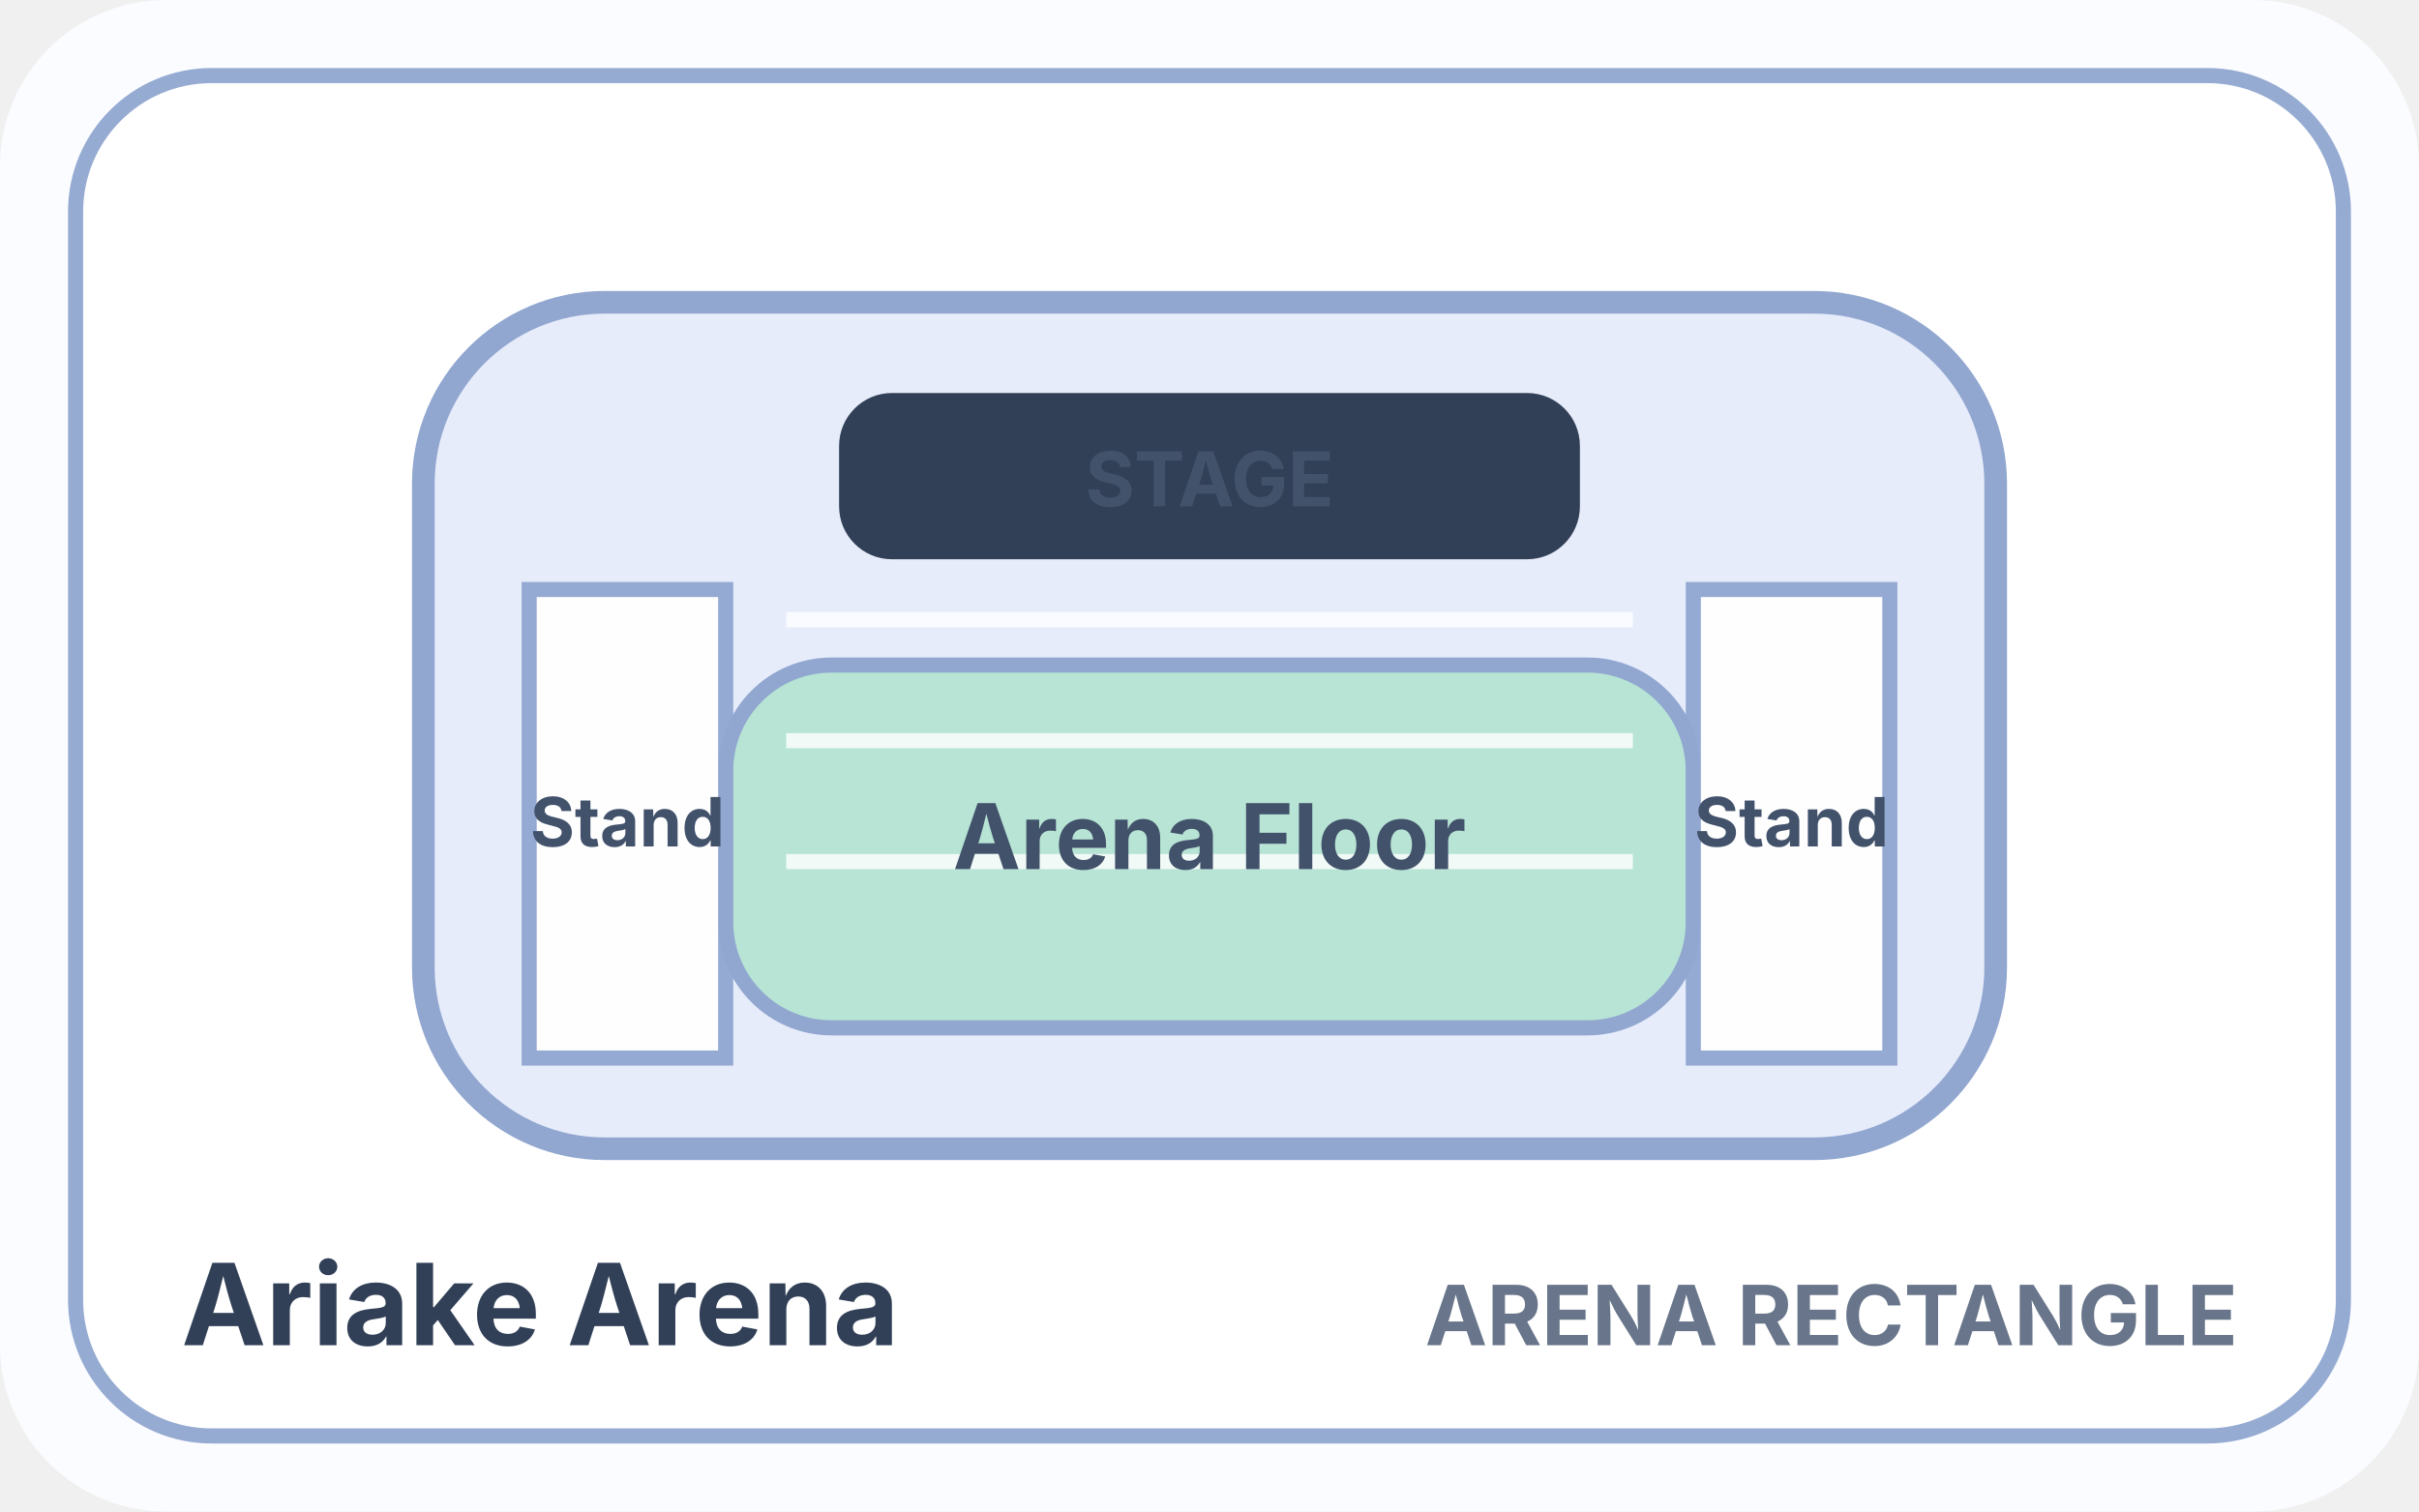
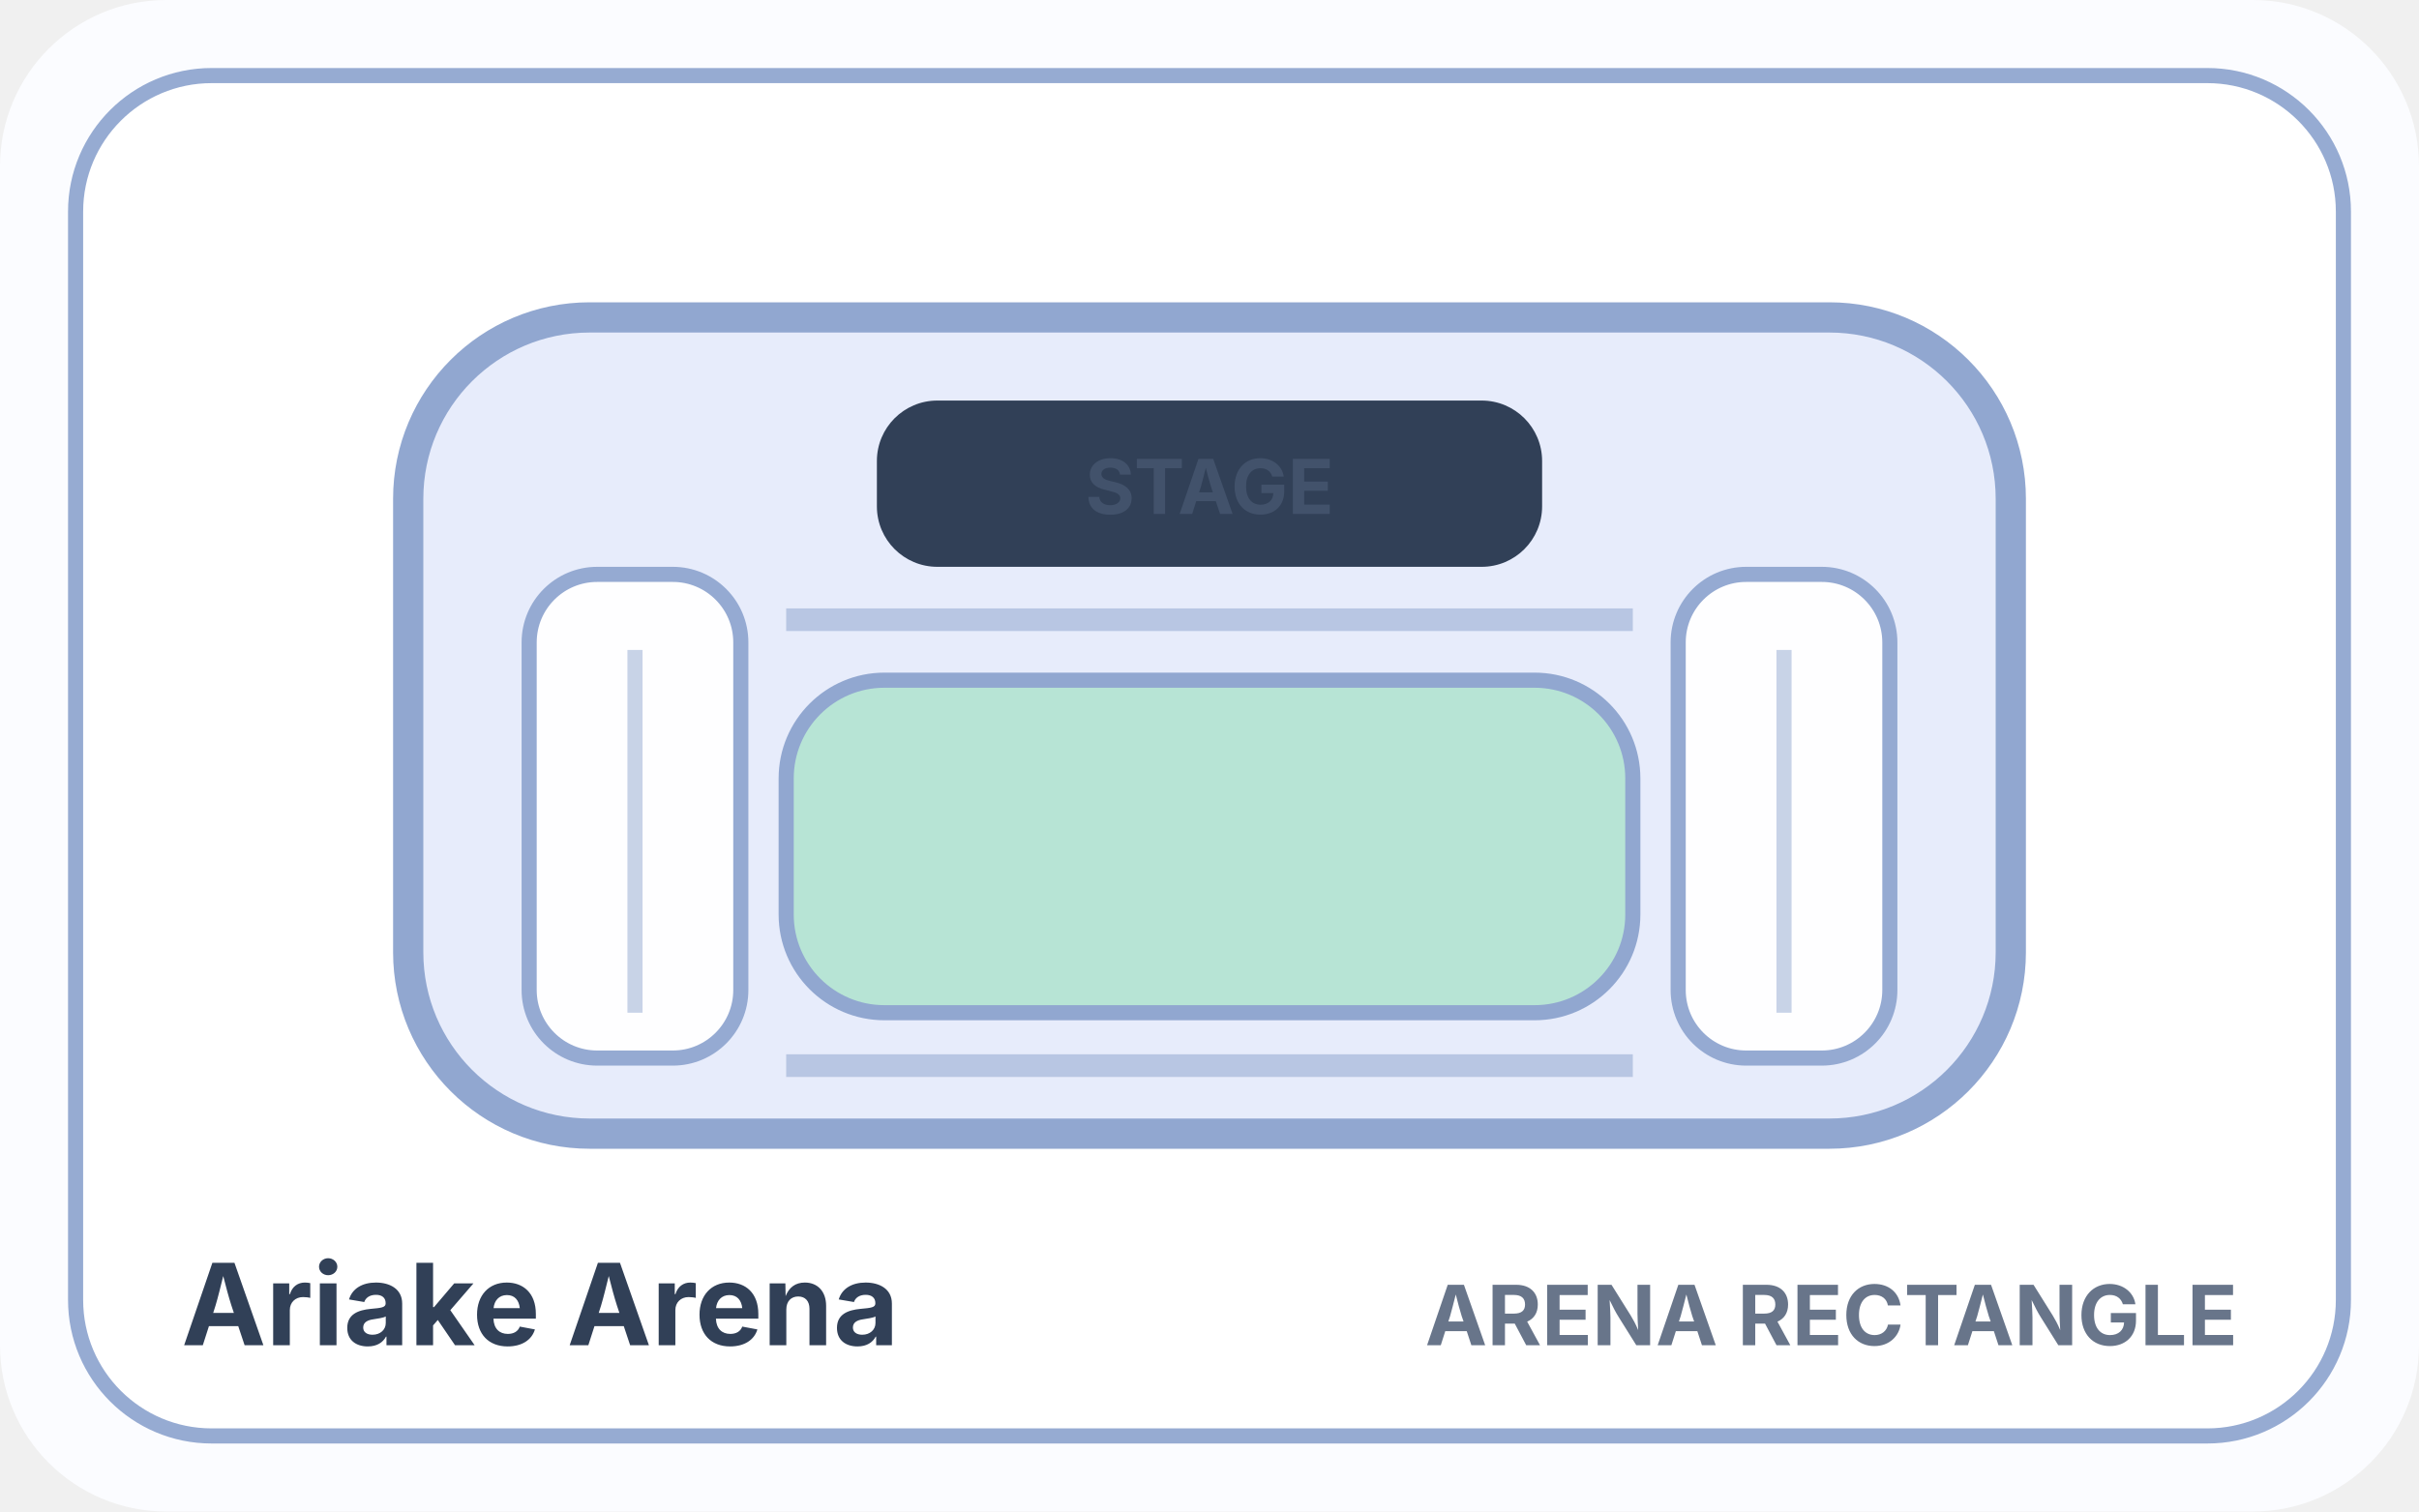
<svg xmlns="http://www.w3.org/2000/svg" viewBox="0 0 320 200" role="img" aria-labelledby="title desc">
  <rect width="320" height="200" rx="22" fill="#fbfcff" />
  <rect x="10" y="10" width="300" height="180" rx="18" fill="white" stroke="#91a7d0" stroke-width="2" opacity="0.95" />
-   <rect x="56" y="40" width="208" height="112" rx="24" fill="#e7ecfb" stroke="#91a7d0" stroke-width="3" />
-   <rect x="111" y="52" width="98" height="22" rx="7" fill="#314057" />
-   <rect x="96" y="88" width="128" height="48" rx="14" fill="#b7e4d5" stroke="#91a7d0" stroke-width="2" />
-   <path d="M70 78 h26 v62 h-26 z M224 78 h26 v62 h-26 z" fill="white" stroke="#91a7d0" stroke-width="2" opacity="0.95" />
-   <path d="M104 82 H216" fill="none" stroke="#ffffff" stroke-width="2" opacity="0.8" />
-   <path d="M104 98 H216" fill="none" stroke="#ffffff" stroke-width="2" opacity="0.8" />
-   <path d="M104 114 H216" fill="none" stroke="#ffffff" stroke-width="2" opacity="0.8" />
-   <text x="160" y="67" text-anchor="middle" fill="#42526b" font-family="Inter, Arial, sans-serif" font-size="10" font-weight="700">STAGE</text>
-   <text x="160" y="115" text-anchor="middle" fill="#42526b" font-family="Inter, Arial, sans-serif" font-size="12" font-weight="700">Arena Floor</text>
-   <text x="83" y="112" text-anchor="middle" fill="#42526b" font-family="Inter, Arial, sans-serif" font-size="9" font-weight="700">Stand</text>
-   <text x="237" y="112" text-anchor="middle" fill="#42526b" font-family="Inter, Arial, sans-serif" font-size="9" font-weight="700">Stand</text>
+   <rect x="54" y="42" width="212" height="108" rx="24" fill="#e7ecfb" stroke="#91a7d0" stroke-width="4" />
+   <rect x="116" y="53" width="88" height="22" rx="8" fill="#314057" />
+   <rect x="104" y="90" width="112" height="44" rx="13" fill="#b7e4d5" stroke="#91a7d0" stroke-width="2" />
+   <rect x="70" y="76" width="28" height="64" rx="9" fill="white" stroke="#91a7d0" stroke-width="2" opacity="0.95" />
+   <rect x="222" y="76" width="28" height="64" rx="9" fill="white" stroke="#91a7d0" stroke-width="2" opacity="0.95" />
+   <path d="M104 82 H216 M104 141 H216" stroke="#91a7d0" stroke-width="3" opacity="0.55" />
+   <path d="M84 86 v48 M236 86 v48" stroke="#91a7d0" stroke-width="2" opacity="0.5" />
+   <text x="160" y="68" text-anchor="middle" fill="#42526b" font-family="Inter, Arial, sans-serif" font-size="10" font-weight="700">STAGE</text>
  <text x="24" y="178" fill="#314057" font-family="Inter, Arial, sans-serif" font-size="15" font-weight="700">Ariake Arena</text>
  <text x="296" y="178" text-anchor="end" fill="#68758a" font-family="Inter, Arial, sans-serif" font-size="11" font-weight="700">ARENA RECTANGLE</text>
</svg>
